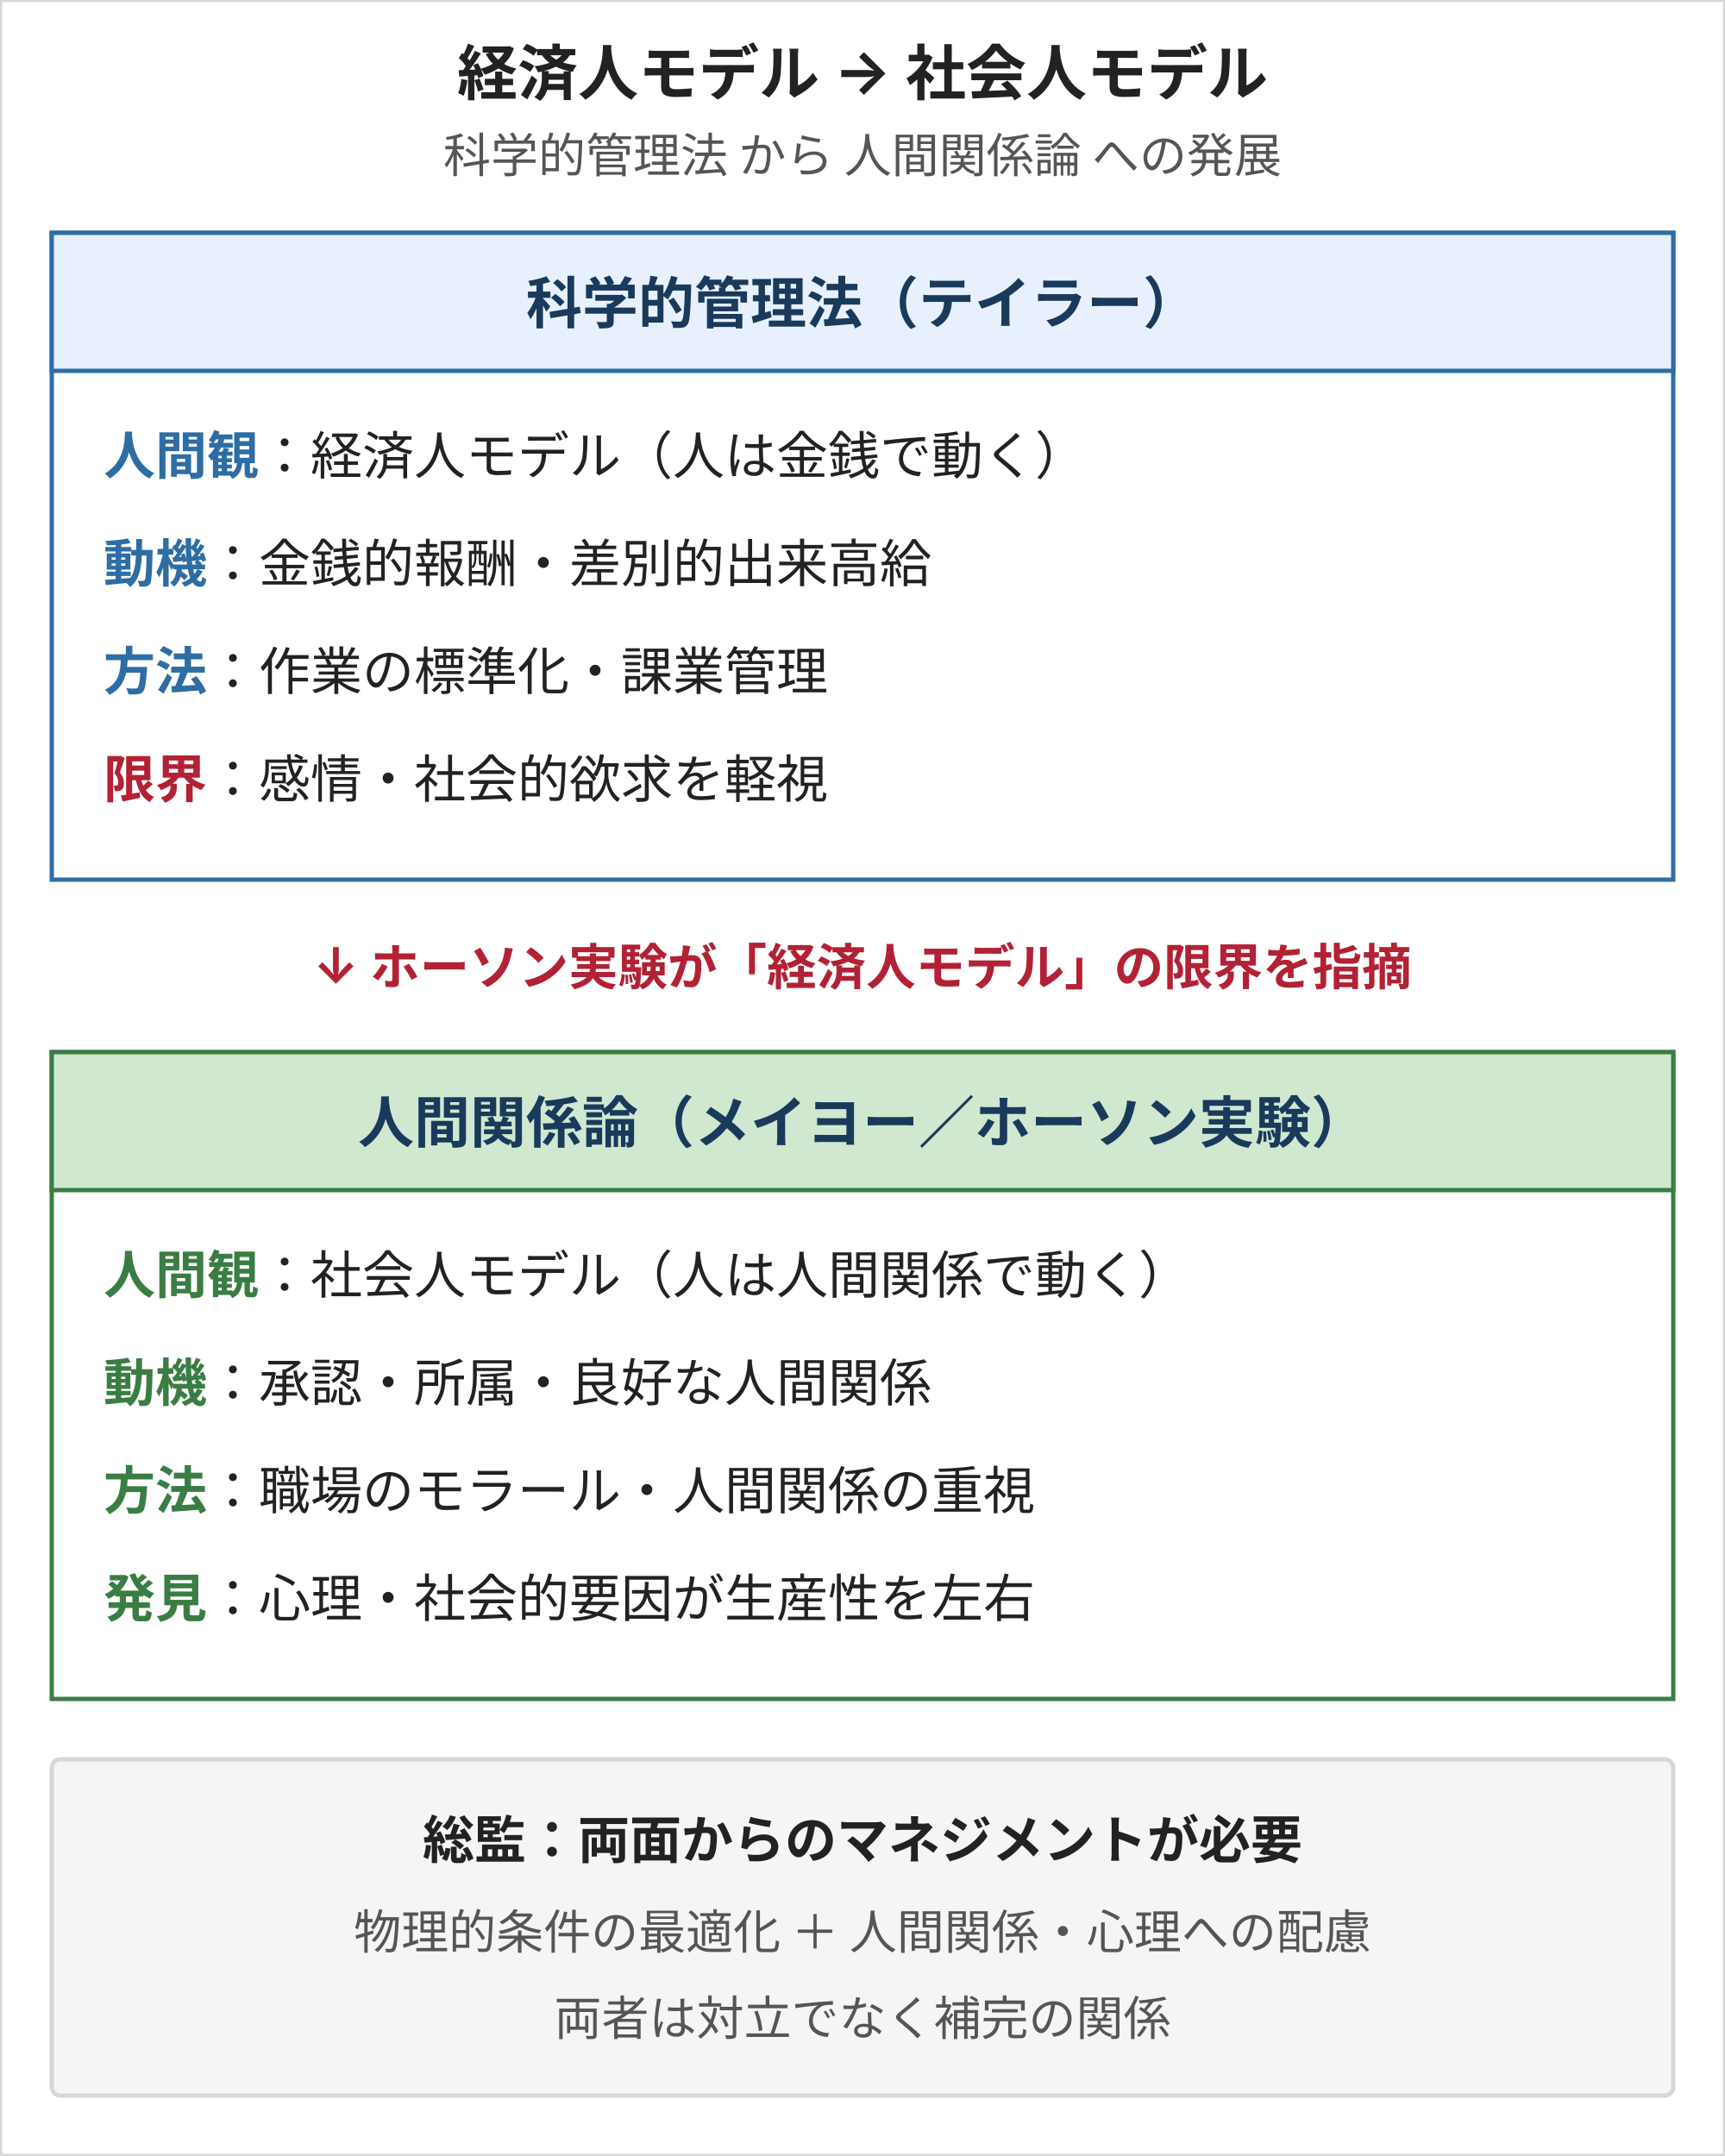
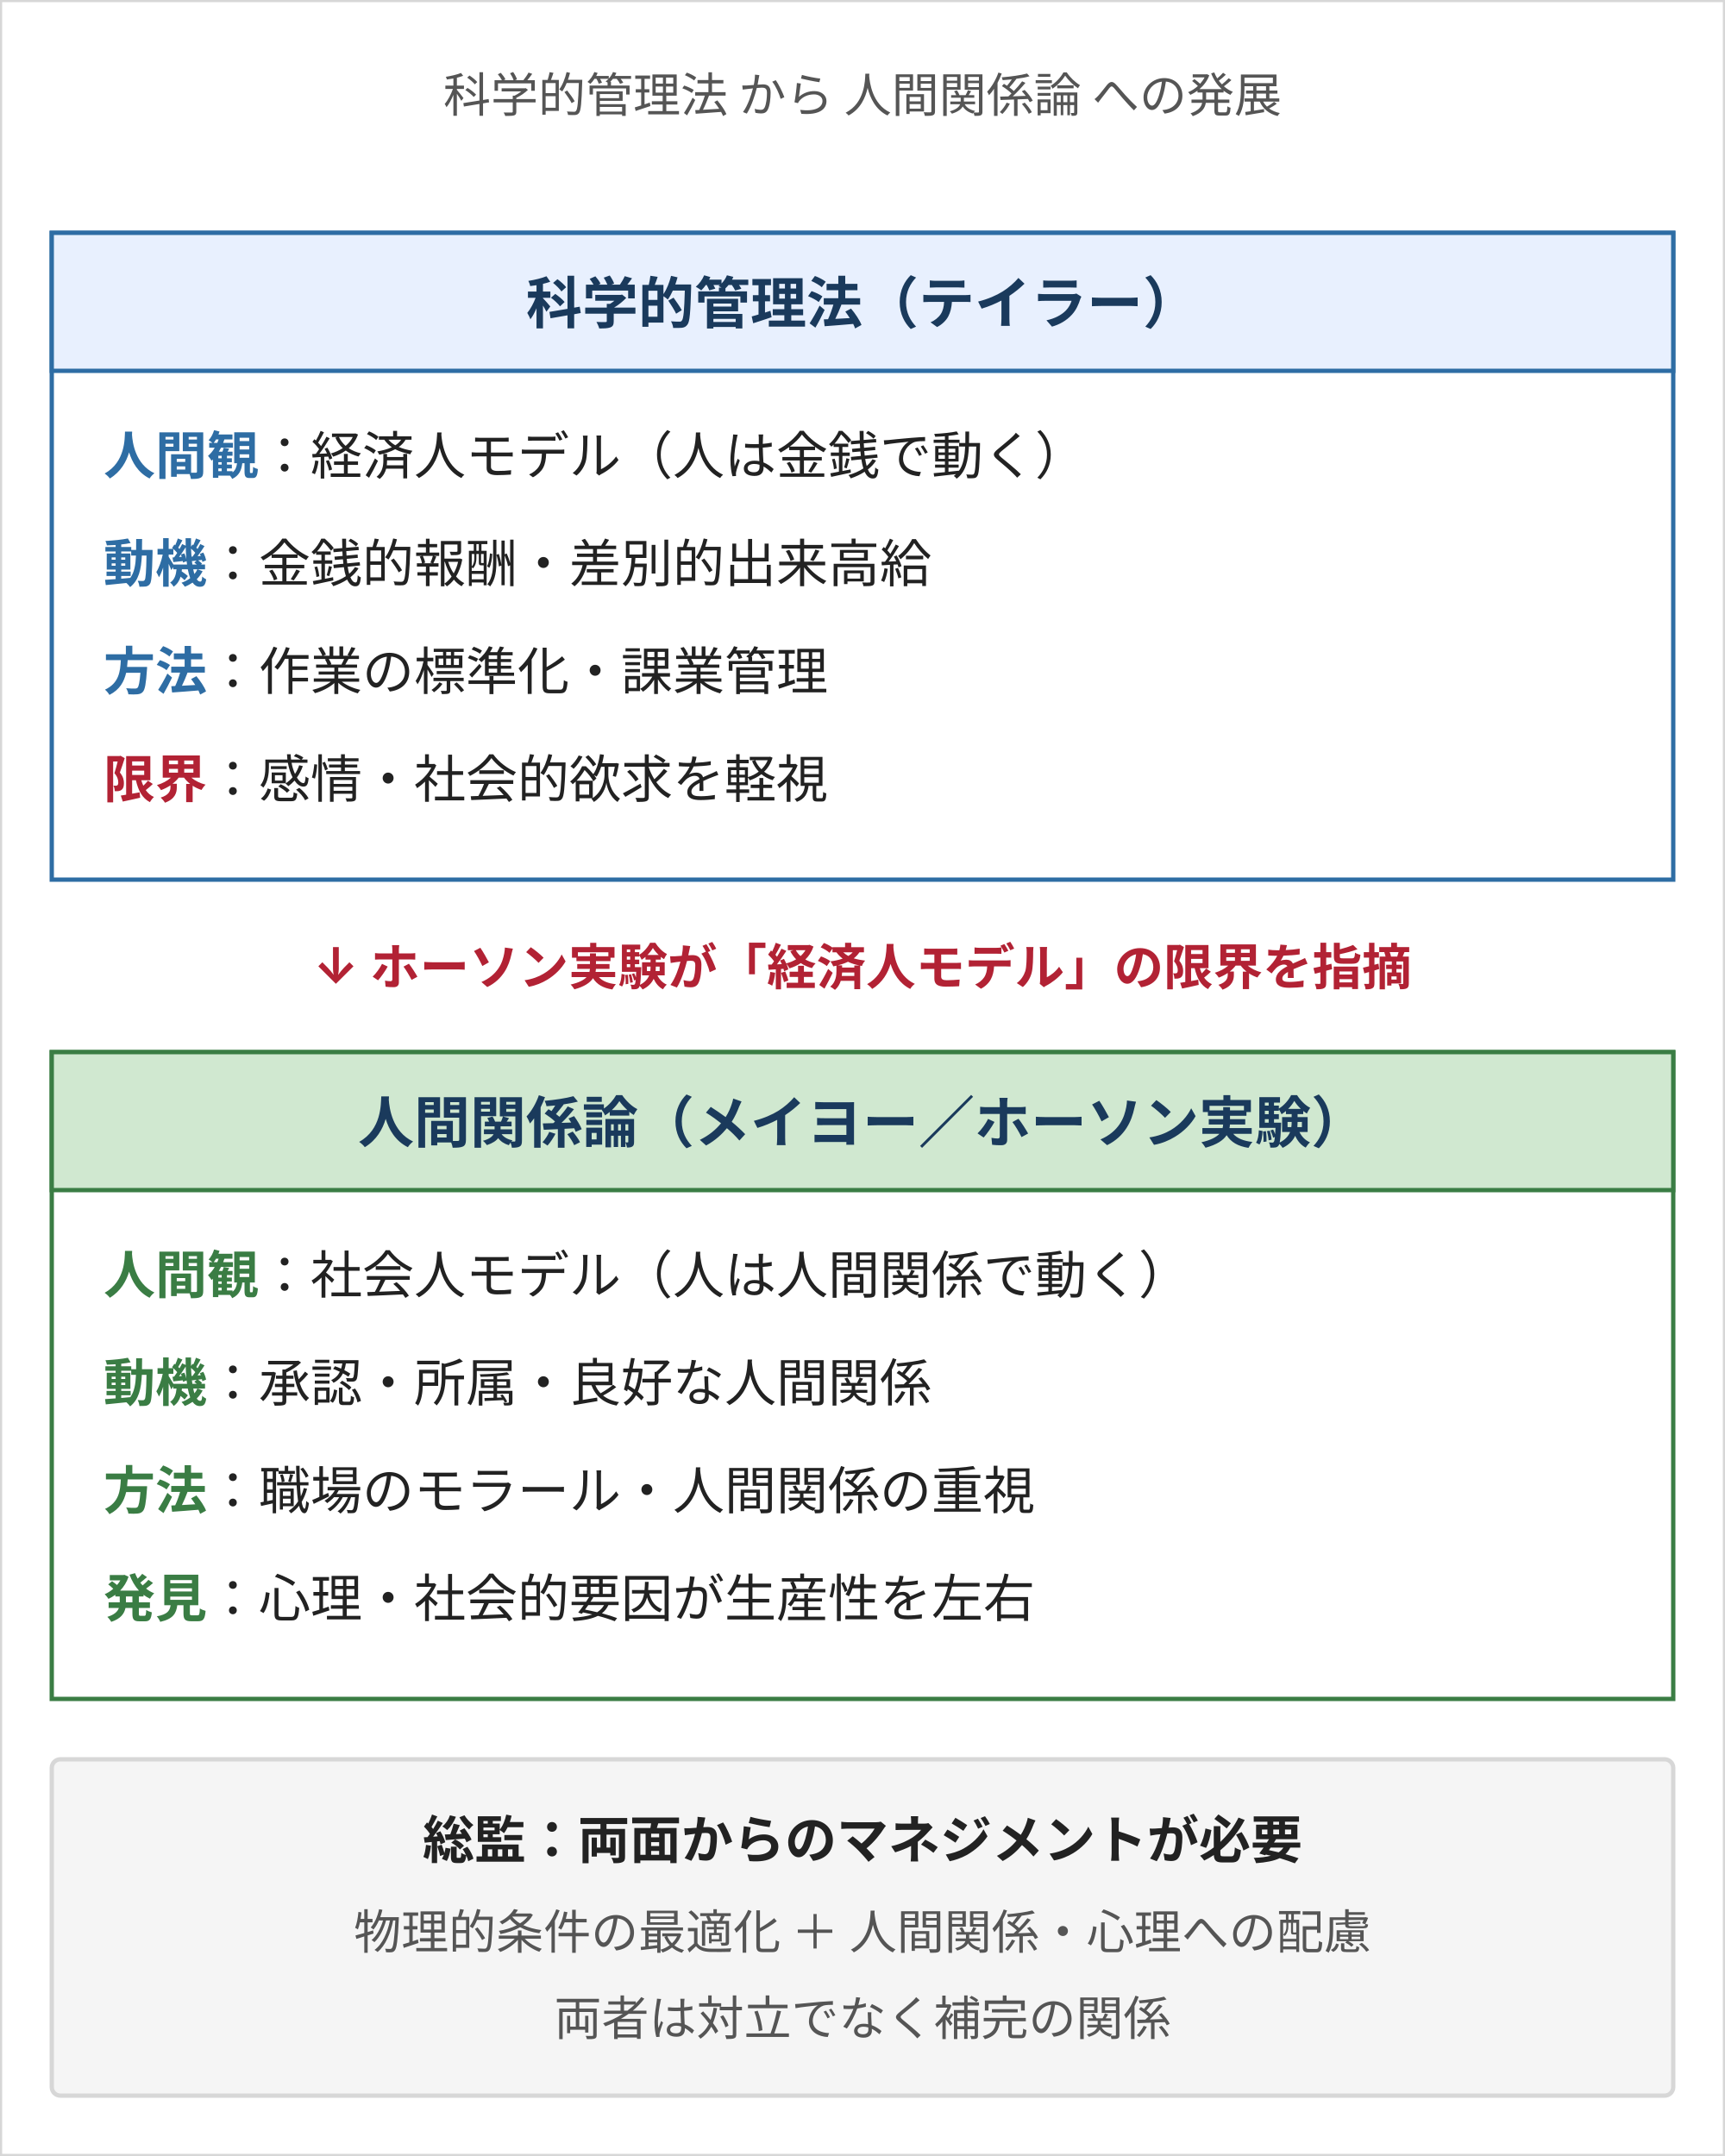
<svg xmlns="http://www.w3.org/2000/svg" width="400" height="500" viewBox="0 0 400 500" style="max-width:400px;width:100%" role="img" aria-label="経済人モデルから社会人モデルへの発展：科学的管理法は人を金銭で動く経済人とみなし作業の標準化と差別的出来高給で生産性を上げたが感情や社会的欲求を軽視した。ホーソン実験がその限界を指摘し、人間関係論は人を人間関係で動く社会人とみなす社会人モデルを示した" font-family="Inter, &quot;Noto Sans JP&quot;, &quot;Hiragino Kaku Gothic ProN&quot;, sans-serif">
  <rect width="400" height="500" fill="#ffffff" stroke="#d7d7d7" />
-   <text x="200" y="22" text-anchor="middle" font-size="14" font-weight="bold" fill="#222">経済人モデル → 社会人モデル</text>
-   <text x="200" y="40" text-anchor="middle" font-size="11" fill="#555">科学的管理法 から 人間関係論 への発展</text>
+   <text x="200" y="26" text-anchor="middle" font-size="11" fill="#555">科学的管理法 から 人間関係論 への発展</text>
  <rect x="12" y="54" width="376" height="150" fill="#ffffff" stroke="#2e6da4" />
  <rect x="12" y="54" width="376" height="32" fill="#e8f0fe" stroke="#2e6da4" />
  <text x="200" y="75" text-anchor="middle" font-size="13" font-weight="bold" fill="#1a3a5c">科学的管理法（テイラー）</text>
  <text x="24" y="110" font-size="12" fill="#222">
    <tspan font-weight="bold" fill="#2e6da4">人間観</tspan>：経済人モデル（人は金銭で動く）</text>
  <text x="24" y="135" font-size="12" fill="#222">
    <tspan font-weight="bold" fill="#2e6da4">動機</tspan>：金銭的報酬・差別的出来高給</text>
  <text x="24" y="160" font-size="12" fill="#222">
    <tspan font-weight="bold" fill="#2e6da4">方法</tspan>：作業の標準化・課業管理</text>
  <text x="24" y="185" font-size="12" fill="#222">
    <tspan font-weight="bold" fill="#b22234">限界</tspan>：感情・社会的欲求を軽視</text>
  <text x="200" y="228" text-anchor="middle" font-size="11.5" font-weight="bold" fill="#b22234">↓ ホーソン実験が「経済人モデル」の限界を指摘</text>
  <rect x="12" y="244" width="376" height="150" fill="#ffffff" stroke="#3a7d44" />
  <rect x="12" y="244" width="376" height="32" fill="#d0e8d0" stroke="#3a7d44" />
  <text x="200" y="265" text-anchor="middle" font-size="13" font-weight="bold" fill="#1a3a5c">人間関係論（メイヨー／ホーソン実験）</text>
  <text x="24" y="300" font-size="12" fill="#222">
    <tspan font-weight="bold" fill="#3a7d44">人間観</tspan>：社会人モデル（人は人間関係で動く）</text>
  <text x="24" y="325" font-size="12" fill="#222">
    <tspan font-weight="bold" fill="#3a7d44">動機</tspan>：承認・所属・良好な人間関係</text>
  <text x="24" y="350" font-size="12" fill="#222">
    <tspan font-weight="bold" fill="#3a7d44">方法</tspan>：職場のモラール・人間関係の重視</text>
  <text x="24" y="375" font-size="12" fill="#222">
    <tspan font-weight="bold" fill="#3a7d44">発見</tspan>：心理・社会的要因が生産性を左右</text>
  <rect x="12" y="408" width="376" height="78" fill="#f5f5f5" stroke="#d7d7d7" rx="2" />
  <text x="200" y="431" text-anchor="middle" font-size="12" font-weight="bold" fill="#222">総監：両面からのマネジメントが必要</text>
  <text x="200" y="452" text-anchor="middle" font-size="11" fill="#555">物理的条件の最適化 ＋ 人間関係・心理への配慮</text>
  <text x="200" y="472" text-anchor="middle" font-size="11" fill="#555">両者は対立でなく補完の関係</text>
</svg>
